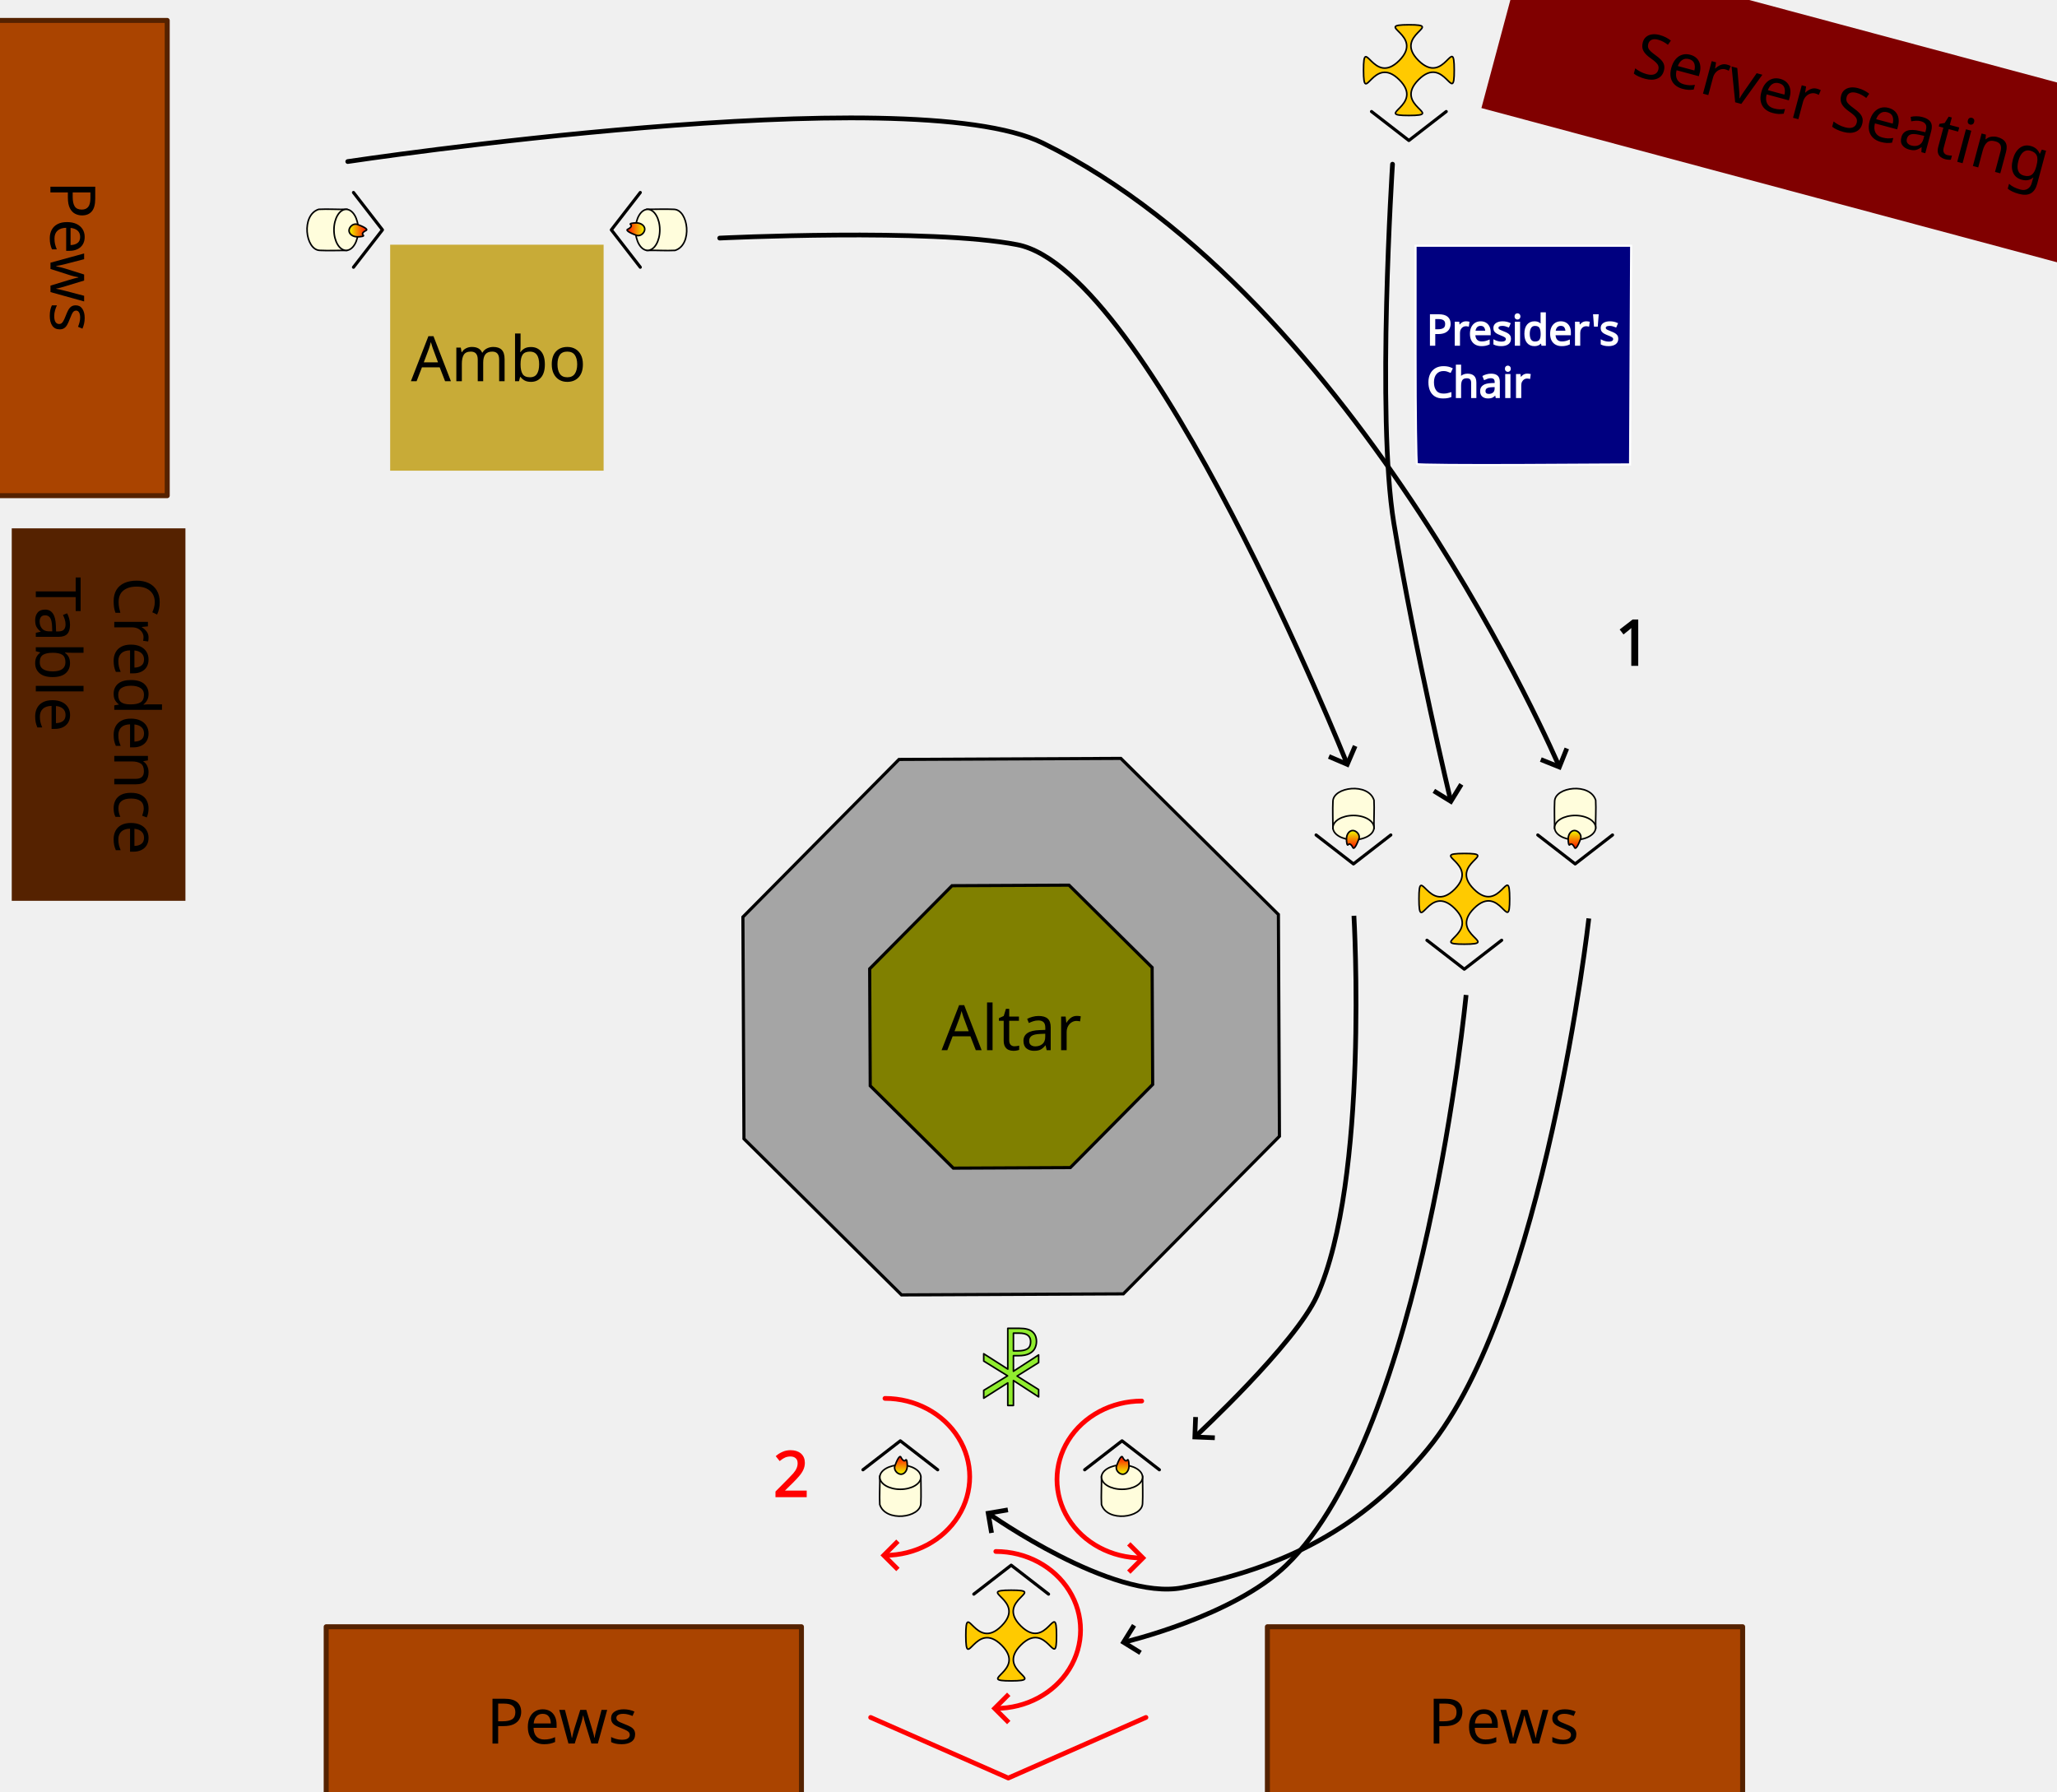
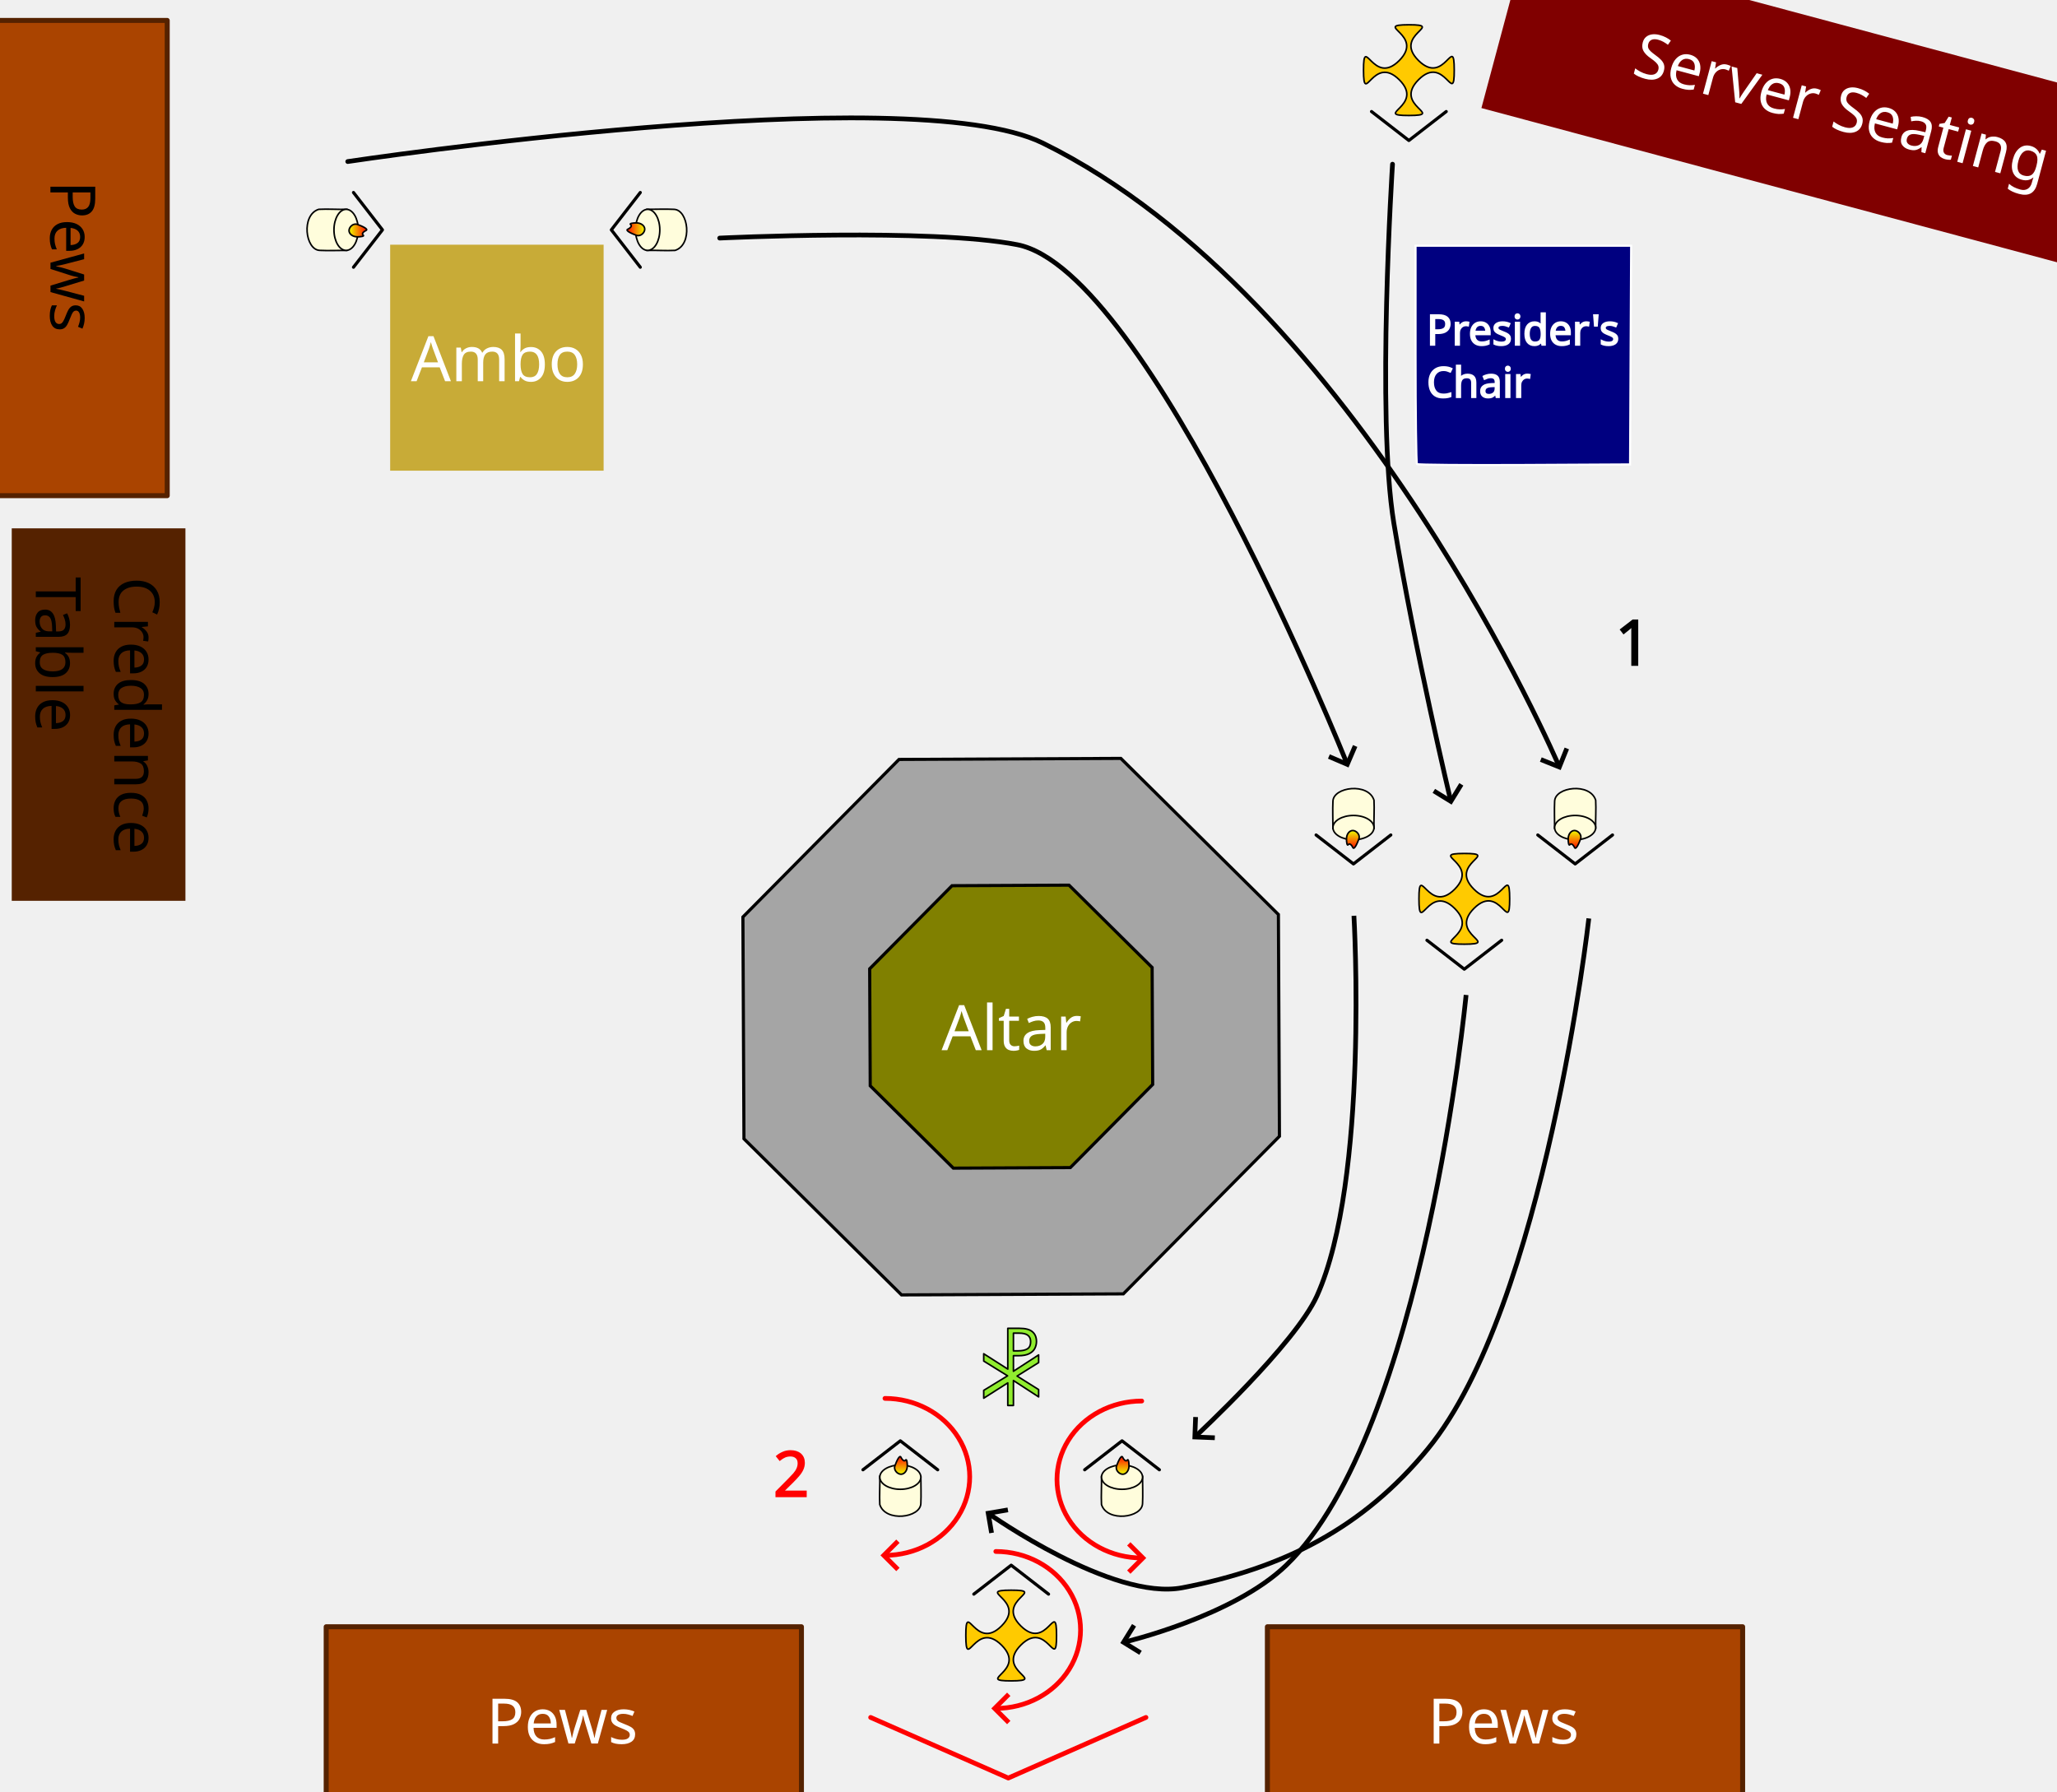
<svg xmlns="http://www.w3.org/2000/svg" xmlns:xlink="http://www.w3.org/1999/xlink" width="1310.667" height="1141.333" viewBox="0 0 346.781 301.978" version="1.1" id="svg3433" xml:space="preserve">
  <defs id="defs3430">
    <marker style="overflow:visible" id="marker1988" refX="0" refY="0" orient="auto-start-reverse" markerWidth="4.061" markerHeight="6.707" viewBox="0 0 4.061 6.707" preserveAspectRatio="xMidYMid">
      <path style="fill:none;stroke:context-stroke;stroke-width:1;stroke-linecap:butt" d="M 3,-3 0,0 3,3" id="path1986" transform="rotate(180,0.125,0)" />
    </marker>
    <marker style="overflow:visible" id="Arrow1" refX="0" refY="0" orient="auto-start-reverse" markerWidth="4.061" markerHeight="6.707" viewBox="0 0 4.061 6.707" preserveAspectRatio="xMidYMid">
      <path style="fill:none;stroke:context-stroke;stroke-width:1;stroke-linecap:butt" d="M 3,-3 0,0 3,3" id="path5057" transform="rotate(180,0.125,0)" />
    </marker>
    <linearGradient id="linearGradient2110">
      <stop style="stop-color:#edff00;stop-opacity:1;" offset="0" id="stop2106" />
      <stop style="stop-color:#ff1700;stop-opacity:1;" offset="1" id="stop2108" />
    </linearGradient>
    <linearGradient id="linearGradient1039">
      <stop style="stop-color:#000000;stop-opacity:1;" offset="0" id="stop1037" />
    </linearGradient>
    <linearGradient xlink:href="#linearGradient2110" id="linearGradient2112" x1="-400.906" y1="784.281" x2="-400.906" y2="773.75" gradientUnits="userSpaceOnUse" gradientTransform="matrix(0.8073257,0,0,0.8073257,-77.17398,150.3789)" />
    <linearGradient xlink:href="#linearGradient2110" id="linearGradient298" gradientUnits="userSpaceOnUse" gradientTransform="matrix(0.8073257,0,0,0.8073257,-77.17398,150.3789)" x1="-400.906" y1="784.281" x2="-400.906" y2="773.75" />
    <linearGradient xlink:href="#linearGradient2110" id="linearGradient663" gradientUnits="userSpaceOnUse" gradientTransform="matrix(0.8073257,0,0,0.8073257,-77.17398,150.3789)" x1="-400.906" y1="784.281" x2="-400.906" y2="773.75" />
    <linearGradient xlink:href="#linearGradient2110" id="linearGradient665" gradientUnits="userSpaceOnUse" gradientTransform="matrix(0.8073257,0,0,0.8073257,-77.17398,150.3789)" x1="-400.906" y1="784.281" x2="-400.906" y2="773.75" />
    <linearGradient xlink:href="#linearGradient2110" id="linearGradient715" gradientUnits="userSpaceOnUse" gradientTransform="matrix(0.8073257,0,0,0.8073257,-77.17398,150.3789)" x1="-400.906" y1="784.281" x2="-400.906" y2="773.75" />
    <linearGradient xlink:href="#linearGradient2110" id="linearGradient717" gradientUnits="userSpaceOnUse" gradientTransform="matrix(0.8073257,0,0,0.8073257,-77.17398,150.3789)" x1="-400.906" y1="784.281" x2="-400.906" y2="773.75" />
  </defs>
  <g id="layer1">
    <g id="g1775" transform="matrix(0.2645833,0,0,0.2645833,261.064,83.22502)">
      <path style="fill:#ffca00;fill-opacity:1;stroke:#000000;stroke-width:4.58;stroke-dasharray:none;stroke-dashoffset:0;stroke-opacity:1" id="path1746" d="m -399.077,179.704 c -107.423,-11.161 -30.597,127.778 -98.665,43.926 -68.068,-83.851 52.11,19.896 63.271,-87.527 11.161,-107.423 -127.778,-30.597 -43.926,-98.665 83.851,-68.068 -19.896,52.11 87.527,63.271 107.423,11.161 30.597,-127.778 98.665,-43.926 68.068,83.851 -52.11,-19.896 -63.271,87.527 -11.161,107.423 127.778,30.597 43.926,98.665 -83.851,68.068 19.896,-52.11 -87.527,-63.271 z" transform="matrix(0.1372033,-0.1698323,0.1698323,0.1372033,-312.0219,641.285)" />
      <path style="fill:none;stroke:#000000;stroke-width:2;stroke-linecap:round;stroke-linejoin:round;stroke-dasharray:none;stroke-opacity:1" d="m -366.202,701.22 23.803,-18.438 23.803,18.438" id="path1769" />
    </g>
    <path style="fill:none;stroke:#000000;stroke-width:0.529;stroke-linecap:round;stroke-linejoin:round;stroke-dasharray:none;stroke-opacity:1" d="m -121.965,185.858 6.298,-4.878 6.298,4.878" id="path1771" />
    <g id="g4879" transform="matrix(0.2645833,0,0,0.2645833,188.7703,94.41358)">
      <g aria-label="P" id="text4835" style="font-size:40px;line-height:1.25;fill:#000000;fill-opacity:1;stroke:#000000;stroke-linecap:butt;stroke-linejoin:round;stroke-opacity:1" transform="translate(-480.3961,91.84043)">
        <path id="path4841" style="fill:#90ec2f;fill-opacity:1;stroke:#000000;stroke-linecap:butt;stroke-linejoin:round;stroke-opacity:1" d="m 409.068,397.72 v 25.973 l -15.33,-9.766 v 4.654 l 15.189,9.406 -15.189,9.262 v 4.998 l 15.33,-9.756 v 14.393 h 3.6 v -15.906 l 16.055,10.436 v -4.654 l -13.719,-8.623 13.719,-8.574 v -4.9 l -16.055,10.42 v -9.922 h 3.279 c 2.853,0 5.106,-0.426 6.76,-1.279 1.68,-0.853 2.867,-1.96 3.561,-3.32 0.72,-1.387 1.08,-2.868 1.08,-4.441 0,-2.667 -0.854,-4.733 -2.561,-6.199 -1.707,-1.467 -4.427,-2.199 -8.16,-2.199 z m 3.6,3.08 h 3.641 c 2.533,0 4.385,0.453 5.559,1.359 1.173,0.907 1.76,2.279 1.76,4.119 0,2.107 -0.667,3.6 -2,4.48 -1.333,0.88 -3.36,1.32 -6.08,1.32 h -2.879 z" />
      </g>
      <g aria-label="X" transform="rotate(90)" id="text4839" style="font-size:48.997px;line-height:1.25;stroke:#000000;stroke-width:1.225;stroke-linejoin:round" />
    </g>
    <text xml:space="preserve" style="font-style:normal;font-weight:normal;font-size:10.583px;line-height:1.25;font-family:sans-serif;fill:#000000;fill-opacity:1;stroke:none;stroke-width:0.265" x="84.119" y="98.922" id="text5303">
      <tspan id="tspan5301" x="84.119" y="98.922" style="stroke-width:0.265" />
    </text>
    <g id="g13302" transform="matrix(0.2645833,0,0,0.2645833,56.13791,-105.2056)">
      <path style="fill:#c8ab37;stroke-width:1.333" d="m 36.43,625.548 v -72 h 68 68 v 72 72 h -68 -68 z" id="path4031" />
-       <text xml:space="preserve" style="font-style:normal;font-weight:normal;font-size:40px;line-height:1.25;font-family:sans-serif;fill:#000000;fill-opacity:1;stroke:none" x="49.63" y="640.548" id="text13059">
+       <text xml:space="preserve" style="font-style:normal;font-weight:normal;font-size:40px;line-height:1.25;font-family:sans-serif;fill:#ffffff;fill-opacity:1;stroke:none" x="49.63" y="640.548" id="text13059">
        <tspan id="tspan13057" x="49.63" y="640.548">Ambo</tspan>
      </text>
    </g>
    <g id="g13323" transform="matrix(0.2645833,0,0,0.2645833,-17.93931,-40.82368)">
      <path style="fill:#000080;stroke:#ffffff;stroke-width:1.333" d="m 970.664,450.004 c -0.496,-0.496 -0.901,-32.001 -0.901,-70.012 v -69.111 h 68.679 68.679 l -0.345,69.667 -0.345,69.667 -67.432,0.345 c -37.088,0.19 -67.838,-0.06 -68.333,-0.556 z" id="path4035" />
      <text xml:space="preserve" style="font-style:normal;font-variant:normal;font-weight:normal;font-stretch:normal;font-size:26.667px;line-height:1.25;font-family:sans-serif;-inkscape-font-specification:'sans-serif, Normal';font-variant-ligatures:normal;font-variant-caps:normal;font-variant-numeric:normal;font-variant-east-asian:normal;fill:#ffffff;fill-opacity:1;stroke:#ffffff" x="976.83" y="374.086" id="text13063">
        <tspan id="tspan13061" x="976.83" y="374.086">Presider's</tspan>
        <tspan x="976.83" y="407.419" id="tspan13065">Chair</tspan>
      </text>
    </g>
    <g id="g13334" transform="matrix(0.0684792,-0.2555679,0.2555679,0.0684792,168.199,318.2434)">
      <path style="fill:#800000;stroke-width:1.333" d="M 1175.097,225.548 V 4.215 h 55.333 55.333 V 225.548 446.881 h -55.333 -55.333 z" id="path4037" />
-       <text xml:space="preserve" style="font-style:normal;font-weight:normal;font-size:40px;line-height:1.25;font-family:sans-serif;fill:#000000;fill-opacity:1;stroke:none" x="90.288" y="-1220.49" id="text13069" transform="rotate(90)">
+       <text xml:space="preserve" style="font-style:normal;font-weight:normal;font-size:40px;line-height:1.25;font-family:sans-serif;fill:#ffffff;fill-opacity:1;stroke:none" x="90.288" y="-1220.49" id="text13069" transform="rotate(90)">
        <tspan id="tspan13067" x="90.288" y="-1220.49">Server Seating</tspan>
      </text>
    </g>
    <g id="g13329" transform="matrix(0.2645833,0,0,0.2645833,-308.5778,-33.39672)">
      <path style="fill:#552200;stroke-width:1.333" d="M 1173.763,581.548 V 462.881 h 55.333 55.333 V 581.548 700.215 h -55.333 -55.333 z" id="path4029" />
      <text xml:space="preserve" style="font-style:normal;font-weight:normal;font-size:40px;line-height:1.25;font-family:sans-serif;fill:#000000;fill-opacity:1;stroke:none" x="493.768" y="-1239.097" id="text13073" transform="rotate(90)">
        <tspan id="tspan13071" x="493.768" y="-1239.097">Credence</tspan>
        <tspan x="493.768" y="-1189.097" id="tspan13075">Table</tspan>
      </text>
    </g>
    <g id="g13312" transform="matrix(0.2645833,0,0,0.2645833,0.9973551,0.0867436)">
      <rect style="fill:#aa4400;stroke:#552200;stroke-width:3.191;stroke-linecap:round;stroke-linejoin:round" id="rect13131" width="302.804" height="120.693" x="204.076" y="1036.244" />
-       <text xml:space="preserve" style="font-style:normal;font-weight:normal;font-size:40px;line-height:1.25;font-family:sans-serif;fill:#000000;fill-opacity:1;stroke:none" x="306.158" y="1110.67" id="text13293">
+       <text xml:space="preserve" style="font-style:normal;font-weight:normal;font-size:40px;line-height:1.25;font-family:sans-serif;fill:#ffffff;fill-opacity:1;stroke:none" x="306.158" y="1110.67" id="text13293">
        <tspan id="tspan13291" x="306.158" y="1110.67">Pews</tspan>
      </text>
    </g>
    <g id="g13317" transform="matrix(0.2645833,0,0,0.2645833,0.9973551,0.0867436)">
      <rect style="fill:#aa4400;stroke:#552200;stroke-width:3.191;stroke-linecap:round;stroke-linejoin:round" id="rect13289" width="302.804" height="120.693" x="803.787" y="1036.244" />
-       <text xml:space="preserve" style="font-style:normal;font-weight:normal;font-size:40px;line-height:1.25;font-family:sans-serif;fill:#000000;fill-opacity:1;stroke:none" x="905.869" y="1110.67" id="text13297">
+       <text xml:space="preserve" style="font-style:normal;font-weight:normal;font-size:40px;line-height:1.25;font-family:sans-serif;fill:#ffffff;fill-opacity:1;stroke:none" x="905.869" y="1110.67" id="text13297">
        <tspan id="tspan13295" x="905.869" y="1110.67">Pews</tspan>
      </text>
    </g>
    <g id="g3342" transform="matrix(0.2645833,0,0,0.2645833,130.8192,156.3429)">
      <path style="fill:#a5a5a5;fill-opacity:1;stroke:#000000;stroke-width:2.455;stroke-dasharray:none;stroke-opacity:0.995" id="path342" d="M 375.215,230.901 229.535,325.058 59.946,288.627 -34.211,142.947 2.22,-26.642 147.899,-120.799 317.489,-84.368 411.646,61.311 Z" transform="matrix(0.7958,-0.1748726,0.1748726,0.7958,-18.17912,15.00078)" />
      <path style="fill:#808000;fill-opacity:1;stroke:#000000;stroke-width:4.654;stroke-dasharray:none;stroke-opacity:0.995" id="path346" d="M 375.215,230.901 229.535,325.058 59.946,288.627 -34.211,142.947 2.22,-26.642 147.899,-120.799 317.489,-84.368 411.646,61.311 Z" transform="matrix(0.4197551,-0.09223885,0.09223885,0.4197551,61.22646,37.8116)" />
-       <text xml:space="preserve" style="font-style:normal;font-weight:normal;font-size:40px;line-height:1.25;font-family:sans-serif;fill:#000000;fill-opacity:1;stroke:none" x="105.522" y="78.274" id="text3286">
+       <text xml:space="preserve" style="font-style:normal;font-weight:normal;font-size:40px;line-height:1.25;font-family:sans-serif;fill:#ffffff;fill-opacity:1;stroke:none" x="105.522" y="78.274" id="text3286">
        <tspan id="tspan3284" x="105.522" y="78.274">Altar</tspan>
      </text>
    </g>
    <g id="g3350" transform="matrix(0,0.2645833,-0.2645833,0,302.363,-50.54762)">
      <rect style="fill:#aa4400;stroke:#552200;stroke-width:3.191;stroke-linecap:round;stroke-linejoin:round" id="rect3344" width="302.804" height="120.693" x="204.076" y="1036.244" />
      <text xml:space="preserve" style="font-style:normal;font-weight:normal;font-size:40px;line-height:1.25;font-family:sans-serif;fill:#000000;fill-opacity:1;stroke:none" x="306.158" y="1110.67" id="text3348">
        <tspan id="tspan3346" x="306.158" y="1110.67">Pews</tspan>
      </text>
    </g>
    <g id="g314" transform="translate(-0.9632841,-16.4627)">
      <g id="g3921" transform="matrix(0.2645833,0,0,0.2645833,257.7266,57.0388)">
        <g id="g3901" transform="matrix(1.291578,0,0,1.291578,121.3577,-225.832)" style="stroke-width:0.774;stroke-dasharray:none">
          <g id="g1976" style="stroke-width:0.774;stroke-dasharray:none">
            <path id="ellipse1964" style="fill:#fffddc;stroke:#000000;stroke-width:0.774;stroke-linecap:round;stroke-linejoin:round;stroke-dasharray:none" d="m -411.295,784.34 c 0.13,4.625 -0.247,9.546 0,14.033 2.765,8.793 20.068,6.628 20.254,-0.535 0.212,-4.273 0,-9.041 0,-13.498 z" />
            <ellipse style="fill:#fffddc;fill-opacity:1;stroke:#000000;stroke-width:0.774;stroke-linecap:round;stroke-linejoin:round;stroke-dasharray:none;stroke-dashoffset:0;stroke-opacity:1" id="path1835" ry="5.994" rx="10.127" cy="784.857" cx="-401.164" />
          </g>
          <path id="path2030" style="fill:url(#linearGradient2112);stroke:#000000;stroke-width:0.774;stroke-linecap:round;stroke-linejoin:round;stroke-dasharray:none" d="m -397.733,779.412 c -0.034,2.299 -1.445,4.011 -3.103,4.011 -1.658,0 -3.789,-2.002 -3.002,-4.163 0.833,-2.286 2.356,-5.69 3.002,-4.163 0.4,0.946 1.579,2.331 2.224,1.371 0.606,-0.902 0.905,1.239 0.879,2.944 z" />
        </g>
        <path style="fill:none;stroke:#000000;stroke-width:2;stroke-linecap:round;stroke-linejoin:round;stroke-dasharray:none;stroke-opacity:1" d="m -420.58,783.176 23.803,-18.438 23.803,18.438" id="path3895" />
      </g>
      <g id="g296" transform="matrix(0.2645833,0,0,0.2645833,295.1014,57.0388)">
        <g id="g292" transform="matrix(1.291578,0,0,1.291578,121.3577,-225.832)" style="stroke-width:0.774;stroke-dasharray:none">
          <g id="g288" style="stroke-width:0.774;stroke-dasharray:none">
            <path id="path284" style="fill:#fffddc;stroke:#000000;stroke-width:0.774;stroke-linecap:round;stroke-linejoin:round;stroke-dasharray:none" d="m -411.295,784.34 c 0.13,4.625 -0.247,9.546 0,14.033 2.765,8.793 20.068,6.628 20.254,-0.535 0.212,-4.273 0,-9.041 0,-13.498 z" />
            <ellipse style="fill:#fffddc;fill-opacity:1;stroke:#000000;stroke-width:0.774;stroke-linecap:round;stroke-linejoin:round;stroke-dasharray:none;stroke-dashoffset:0;stroke-opacity:1" id="ellipse286" ry="5.994" rx="10.127" cy="784.857" cx="-401.164" />
          </g>
          <path id="path290" style="fill:url(#linearGradient298);stroke:#000000;stroke-width:0.774;stroke-linecap:round;stroke-linejoin:round;stroke-dasharray:none" d="m -397.733,779.412 c -0.034,2.299 -1.445,4.011 -3.103,4.011 -1.658,0 -3.789,-2.002 -3.002,-4.163 0.833,-2.286 2.356,-5.69 3.002,-4.163 0.4,0.946 1.579,2.331 2.224,1.371 0.606,-0.902 0.905,1.239 0.879,2.944 z" />
        </g>
        <path style="fill:none;stroke:#000000;stroke-width:2;stroke-linecap:round;stroke-linejoin:round;stroke-dasharray:none;stroke-opacity:1" d="m -420.58,783.176 23.803,-18.438 23.803,18.438" id="path294" />
      </g>
    </g>
    <g id="g899" transform="rotate(180,247.0839,139.5576)">
      <g id="g1775-7" transform="matrix(0.2645833,0,0,0.2645833,337.9002,-64.93157)">
        <g id="g999">
          <path style="fill:#ffca00;fill-opacity:1;stroke:#000000;stroke-width:4.58;stroke-dasharray:none;stroke-dashoffset:0;stroke-opacity:1" id="path1746-5" d="m -399.077,179.704 c -107.423,-11.161 -30.597,127.778 -98.665,43.926 -68.068,-83.851 52.11,19.896 63.271,-87.527 11.161,-107.423 -127.778,-30.597 -43.926,-98.665 83.851,-68.068 -19.896,52.11 87.527,63.271 107.423,11.161 30.597,-127.778 98.665,-43.926 68.068,83.851 -52.11,-19.896 -63.271,87.527 -11.161,107.423 127.778,30.597 43.926,98.665 -83.851,68.068 19.896,-52.11 -87.527,-63.271 z" transform="matrix(0.1372033,-0.1698323,0.1698323,0.1372033,-312.0219,641.285)" />
          <path style="fill:none;stroke:#000000;stroke-width:2;stroke-linecap:round;stroke-linejoin:round;stroke-dasharray:none;stroke-opacity:1" d="m -366.202,701.22 23.803,-18.438 23.803,18.438" id="path1769-3" />
        </g>
      </g>
      <g id="g314-5" transform="translate(75.87291,-125.9097)">
        <g id="g3921-6" transform="matrix(0.2645833,0,0,0.2645833,257.7266,57.0388)">
          <g id="g3901-2" transform="matrix(1.291578,0,0,1.291578,121.3577,-225.832)" style="stroke-width:0.774;stroke-dasharray:none">
            <g id="g1976-9" style="stroke-width:0.774;stroke-dasharray:none">
              <path id="ellipse1964-1" style="fill:#fffddc;stroke:#000000;stroke-width:0.774;stroke-linecap:round;stroke-linejoin:round;stroke-dasharray:none" d="m -411.295,784.34 c 0.13,4.625 -0.247,9.546 0,14.033 2.765,8.793 20.068,6.628 20.254,-0.535 0.212,-4.273 0,-9.041 0,-13.498 z" />
              <ellipse style="fill:#fffddc;fill-opacity:1;stroke:#000000;stroke-width:0.774;stroke-linecap:round;stroke-linejoin:round;stroke-dasharray:none;stroke-dashoffset:0;stroke-opacity:1" id="path1835-2" ry="5.994" rx="10.127" cy="784.857" cx="-401.164" />
            </g>
            <path id="path2030-7" style="fill:url(#linearGradient663);stroke:#000000;stroke-width:0.774;stroke-linecap:round;stroke-linejoin:round;stroke-dasharray:none" d="m -397.733,779.412 c -0.034,2.299 -1.445,4.011 -3.103,4.011 -1.658,0 -3.789,-2.002 -3.002,-4.163 0.833,-2.286 2.356,-5.69 3.002,-4.163 0.4,0.946 1.579,2.331 2.224,1.371 0.606,-0.902 0.905,1.239 0.879,2.944 z" />
          </g>
          <path style="fill:none;stroke:#000000;stroke-width:2;stroke-linecap:round;stroke-linejoin:round;stroke-dasharray:none;stroke-opacity:1" d="m -420.58,783.176 23.803,-18.438 23.803,18.438" id="path3895-0" />
        </g>
        <g id="g296-9" transform="matrix(0.2645833,0,0,0.2645833,295.1014,57.0388)">
          <g id="g292-3" transform="matrix(1.291578,0,0,1.291578,121.3577,-225.832)" style="stroke-width:0.774;stroke-dasharray:none">
            <g id="g288-6" style="stroke-width:0.774;stroke-dasharray:none">
              <path id="path284-0" style="fill:#fffddc;stroke:#000000;stroke-width:0.774;stroke-linecap:round;stroke-linejoin:round;stroke-dasharray:none" d="m -411.295,784.34 c 0.13,4.625 -0.247,9.546 0,14.033 2.765,8.793 20.068,6.628 20.254,-0.535 0.212,-4.273 0,-9.041 0,-13.498 z" />
              <ellipse style="fill:#fffddc;fill-opacity:1;stroke:#000000;stroke-width:0.774;stroke-linecap:round;stroke-linejoin:round;stroke-dasharray:none;stroke-dashoffset:0;stroke-opacity:1" id="ellipse286-6" ry="5.994" rx="10.127" cy="784.857" cx="-401.164" />
            </g>
            <path id="path290-2" style="fill:url(#linearGradient665);stroke:#000000;stroke-width:0.774;stroke-linecap:round;stroke-linejoin:round;stroke-dasharray:none" d="m -397.733,779.412 c -0.034,2.299 -1.445,4.011 -3.103,4.011 -1.658,0 -3.789,-2.002 -3.002,-4.163 0.833,-2.286 2.356,-5.69 3.002,-4.163 0.4,0.946 1.579,2.331 2.224,1.371 0.606,-0.902 0.905,1.239 0.879,2.944 z" />
          </g>
          <path style="fill:none;stroke:#000000;stroke-width:2;stroke-linecap:round;stroke-linejoin:round;stroke-dasharray:none;stroke-opacity:1" d="m -420.58,783.176 23.803,-18.438 23.803,18.438" id="path294-6" />
        </g>
      </g>
      <g id="g1007" transform="matrix(0.2645833,0,0,0.2645833,347.2439,74.77894)">
        <g id="g1005">
          <path style="fill:#ffca00;fill-opacity:1;stroke:#000000;stroke-width:4.58;stroke-dasharray:none;stroke-dashoffset:0;stroke-opacity:1" id="path1001" d="m -399.077,179.704 c -107.423,-11.161 -30.597,127.778 -98.665,43.926 -68.068,-83.851 52.11,19.896 63.271,-87.527 11.161,-107.423 -127.778,-30.597 -43.926,-98.665 83.851,-68.068 -19.896,52.11 87.527,63.271 107.423,11.161 30.597,-127.778 98.665,-43.926 68.068,83.851 -52.11,-19.896 -63.271,87.527 -11.161,107.423 127.778,30.597 43.926,98.665 -83.851,68.068 19.896,-52.11 -87.527,-63.271 z" transform="matrix(0.1372033,-0.1698323,0.1698323,0.1372033,-312.0219,641.285)" />
          <path style="fill:none;stroke:#000000;stroke-width:2;stroke-linecap:round;stroke-linejoin:round;stroke-dasharray:none;stroke-opacity:1" d="m -366.202,701.22 23.803,-18.438 23.803,18.438" id="path1003" />
        </g>
      </g>
    </g>
    <g id="g756" transform="translate(-11.59169,5.339262)">
      <g id="g697" transform="matrix(0,0.2645833,-0.2645833,0,278.4008,138.3941)">
        <g id="g693" transform="matrix(1.291578,0,0,1.291578,121.3577,-225.832)" style="stroke-width:0.774;stroke-dasharray:none">
          <g id="g689" style="stroke-width:0.774;stroke-dasharray:none">
            <path id="path685" style="fill:#fffddc;stroke:#000000;stroke-width:0.774;stroke-linecap:round;stroke-linejoin:round;stroke-dasharray:none" d="m -411.295,784.34 c 0.13,4.625 -0.247,9.546 0,14.033 2.765,8.793 20.068,6.628 20.254,-0.535 0.212,-4.273 0,-9.041 0,-13.498 z" />
            <ellipse style="fill:#fffddc;fill-opacity:1;stroke:#000000;stroke-width:0.774;stroke-linecap:round;stroke-linejoin:round;stroke-dasharray:none;stroke-dashoffset:0;stroke-opacity:1" id="ellipse687" ry="5.994" rx="10.127" cy="784.857" cx="-401.164" />
          </g>
          <path id="path691" style="fill:url(#linearGradient715);stroke:#000000;stroke-width:0.774;stroke-linecap:round;stroke-linejoin:round;stroke-dasharray:none" d="m -397.733,779.412 c -0.034,2.299 -1.445,4.011 -3.103,4.011 -1.658,0 -3.789,-2.002 -3.002,-4.163 0.833,-2.286 2.356,-5.69 3.002,-4.163 0.4,0.946 1.579,2.331 2.224,1.371 0.606,-0.902 0.905,1.239 0.879,2.944 z" />
        </g>
        <path style="fill:none;stroke:#000000;stroke-width:2;stroke-linecap:round;stroke-linejoin:round;stroke-dasharray:none;stroke-opacity:1" d="m -420.58,783.176 23.803,-18.438 23.803,18.438" id="path695" />
      </g>
      <g id="g711" transform="matrix(0.2645833,0,0,0.2645833,212.1314,-175.2111)">
        <g id="g739" transform="rotate(-90,-370.7111,762.437)">
          <g id="g707" transform="matrix(1.291578,0,0,1.291578,121.3577,-225.832)" style="stroke-width:0.774;stroke-dasharray:none">
            <g id="g703" style="stroke-width:0.774;stroke-dasharray:none">
              <path id="path699" style="fill:#fffddc;stroke:#000000;stroke-width:0.774;stroke-linecap:round;stroke-linejoin:round;stroke-dasharray:none" d="m -411.295,784.34 c 0.13,4.625 -0.247,9.546 0,14.033 2.765,8.793 20.068,6.628 20.254,-0.535 0.212,-4.273 0,-9.041 0,-13.498 z" />
              <ellipse style="fill:#fffddc;fill-opacity:1;stroke:#000000;stroke-width:0.774;stroke-linecap:round;stroke-linejoin:round;stroke-dasharray:none;stroke-dashoffset:0;stroke-opacity:1" id="ellipse701" ry="5.994" rx="10.127" cy="784.857" cx="-401.164" />
            </g>
            <path id="path705" style="fill:url(#linearGradient717);stroke:#000000;stroke-width:0.774;stroke-linecap:round;stroke-linejoin:round;stroke-dasharray:none" d="m -397.733,779.412 c -0.034,2.299 -1.445,4.011 -3.103,4.011 -1.658,0 -3.789,-2.002 -3.002,-4.163 0.833,-2.286 2.356,-5.69 3.002,-4.163 0.4,0.946 1.579,2.331 2.224,1.371 0.606,-0.902 0.905,1.239 0.879,2.944 z" />
          </g>
          <path style="fill:none;stroke:#000000;stroke-width:2;stroke-linecap:round;stroke-linejoin:round;stroke-dasharray:none;stroke-opacity:1" d="m -420.58,783.176 23.803,-18.438 23.803,18.438" id="path709" />
        </g>
      </g>
    </g>
    <path style="fill:none;stroke:#000000;stroke-width:0.794;stroke-linecap:round;stroke-linejoin:miter;stroke-dasharray:none;stroke-opacity:1;marker-start:url(#Arrow1)" d="m 262.808,129.126 c 0,0 -33.642,-78.748 -87.005,-105.005 C 153.213,13.005 58.622,27.235 58.622,27.235" id="path760" />
    <path style="fill:none;stroke:#000000;stroke-width:0.794;stroke-linecap:round;stroke-linejoin:miter;stroke-dasharray:none;stroke-opacity:1;marker-start:url(#Arrow1)" d="m 227.059,128.681 c 0,0 -33.291,-83.114 -55.571,-87.43 -14.64,-2.836 -50.157,-1.112 -50.157,-1.112" id="path762" />
    <path style="fill:none;stroke:#000000;stroke-width:0.794;stroke-linecap:round;stroke-linejoin:miter;stroke-dasharray:none;stroke-opacity:1;marker-start:url(#Arrow1)" d="m 244.547,134.91 c 0,0 -6.056,-25.401 -9.566,-46.718 -2.965,-18.004 -0.222,-60.512 -0.222,-60.512" id="path764" />
    <path style="fill:none;stroke:#000000;stroke-width:0.794;stroke-linecap:butt;stroke-linejoin:miter;stroke-dasharray:none;stroke-opacity:1;marker-end:url(#marker1988)" d="m 228.253,154.393 c 0,0 2.589,44.509 -6.229,64.071 -3.666,8.132 -20.445,23.667 -20.445,23.667" id="path1980" />
    <path style="fill:none;stroke:#000000;stroke-width:0.794;stroke-linecap:butt;stroke-linejoin:miter;stroke-dasharray:none;stroke-opacity:1;marker-end:url(#marker1988)" d="m 267.853,154.838 c 0,0 -7.371,65.356 -27.141,89.433 -10.99,13.384 -24.373,20.136 -41.379,23.404 -11.825,2.272 -32.573,-12.442 -32.573,-12.442" id="path1982" />
    <path style="fill:none;stroke:#000000;stroke-width:0.794;stroke-linecap:butt;stroke-linejoin:miter;stroke-dasharray:none;stroke-opacity:1;marker-end:url(#marker1988)" d="m 247.163,167.742 c 0,0 -7.045,73.732 -30.326,96.151 -8.967,8.635 -27.231,12.935 -27.231,12.935" id="path1984" />
    <path style="fill:none;stroke:#ff0000;stroke-width:0.794;stroke-linecap:round;stroke-dasharray:none;stroke-opacity:1;marker-end:url(#marker1988)" id="path2337" d="m -109.396,-79.061 a 13.229,14.287 0 0 1 -6.615,12.373 13.229,14.287 0 0 1 -13.229,0 13.229,14.287 0 0 1 -6.615,-12.373" transform="rotate(-90)" />
    <path style="fill:none;stroke:#ff0000;stroke-width:0.794;stroke-linecap:round;stroke-dasharray:none;stroke-opacity:1;marker-end:url(#marker1988)" id="path2683" d="m -235.758,149.192 a 13.229,14.287 0 0 1 -6.615,12.373 13.229,14.287 0 0 1 -13.229,0 13.229,14.287 0 0 1 -6.615,-12.373" transform="rotate(-90)" />
    <path style="fill:none;stroke:#ff0000;stroke-width:0.794;stroke-linecap:round;stroke-dasharray:none;stroke-opacity:1;marker-end:url(#marker1988)" id="path2689" d="m -236.203,-192.48 a 13.229,14.287 0 0 1 -6.615,12.373 13.229,14.287 0 0 1 -13.229,0 13.229,14.287 0 0 1 -6.615,-12.373" transform="matrix(0,-1,-1,0,0,0)" />
    <path style="fill:none;stroke:#ff0000;stroke-width:0.794;stroke-linecap:round;stroke-dasharray:none;stroke-opacity:1;marker-end:url(#marker1988)" id="path2699" d="m -261.565,167.879 a 13.229,14.287 0 0 1 -6.615,12.373 13.229,14.287 0 0 1 -13.229,0 13.229,14.287 0 0 1 -6.615,-12.373" transform="rotate(-90)" />
    <path style="fill:none;stroke:#ff0000;stroke-width:0.794;stroke-linecap:round;stroke-linejoin:round;stroke-dasharray:none;stroke-opacity:1" d="m 193.189,289.544 -23.206,10.218 -23.206,-10.218" id="path2705" />
    <text xml:space="preserve" style="font-style:normal;font-weight:normal;font-size:10.583px;line-height:1.25;font-family:sans-serif;fill:#ff0000;fill-opacity:1;stroke:#ff0000;stroke-width:0.265;stroke-opacity:1" x="130.367" y="252.28" id="text2765">
      <tspan id="tspan2763" style="stroke-width:0.265;stroke:#ff0000;stroke-opacity:1;fill:#ff0000;fill-opacity:1" x="130.367" y="252.28">2</tspan>
    </text>
    <text xml:space="preserve" style="font-style:normal;font-weight:normal;font-size:10.583px;line-height:1.25;font-family:sans-serif;fill:#000000;fill-opacity:1;stroke:#000000;stroke-width:0.265;stroke-opacity:1" x="272.302" y="112.124" id="text2769">
      <tspan id="tspan2767" style="stroke-width:0.265;stroke:#000000;stroke-opacity:1" x="272.302" y="112.124">1</tspan>
    </text>
  </g>
</svg>
